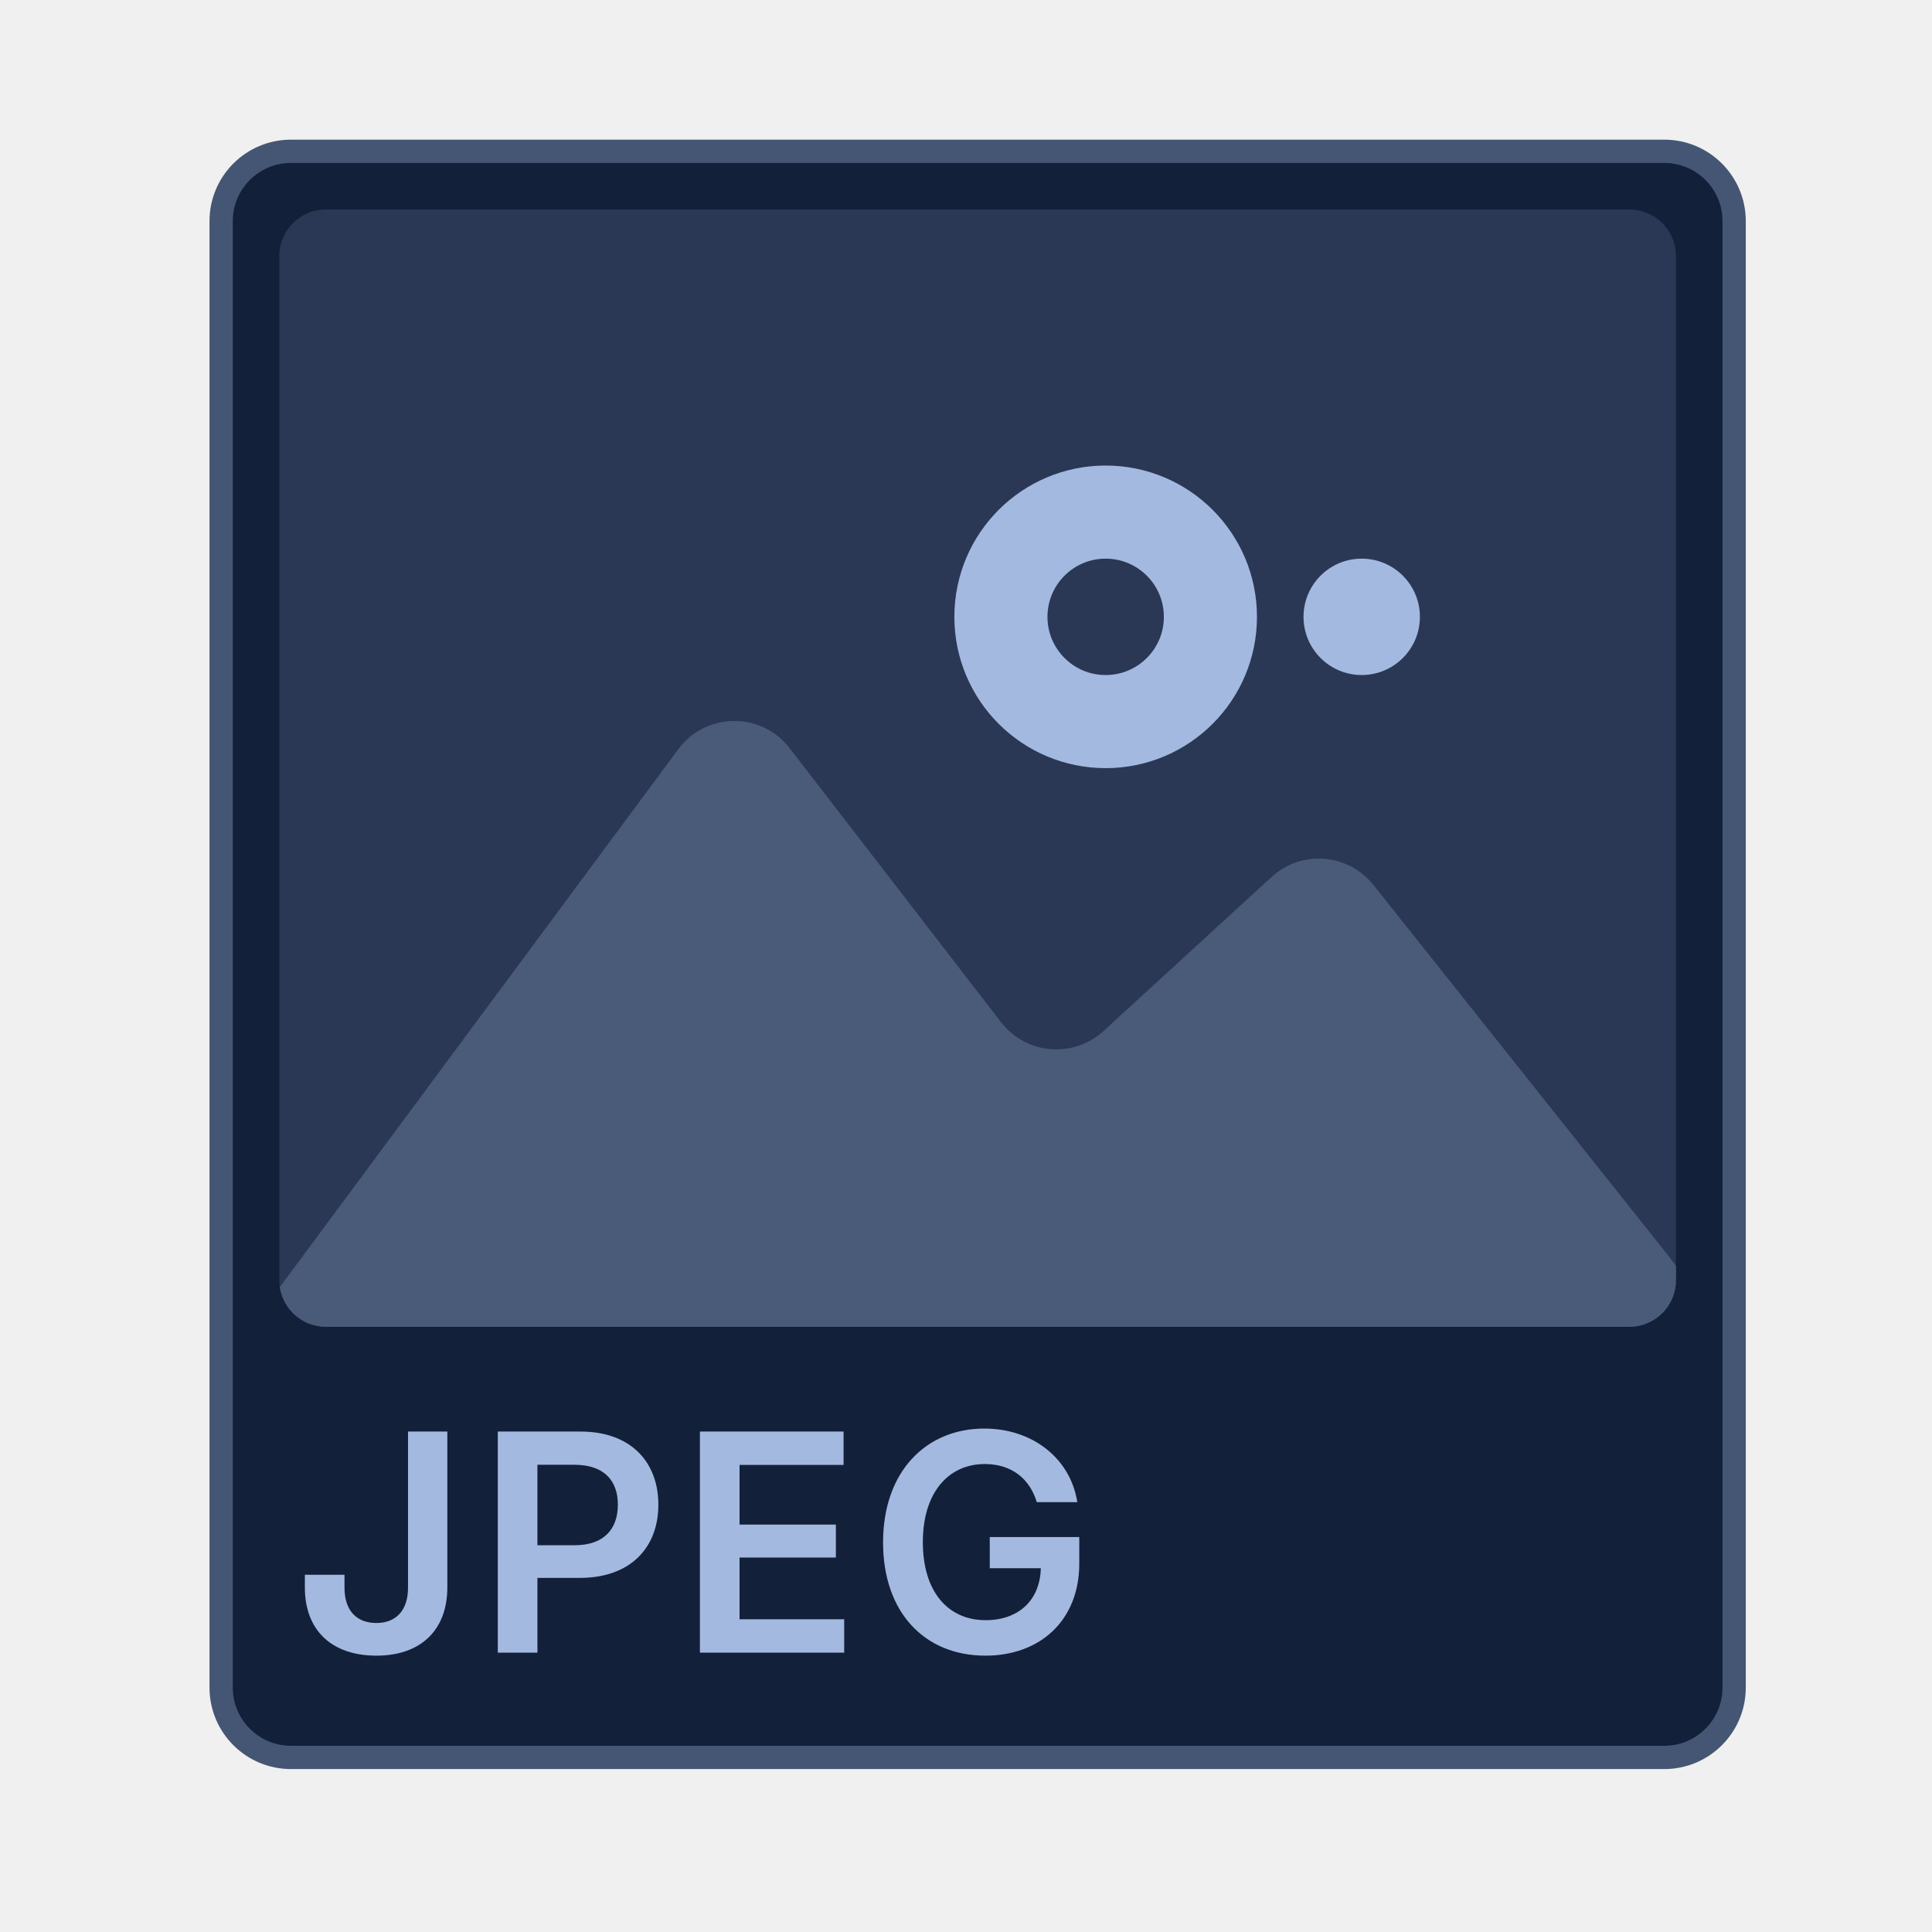
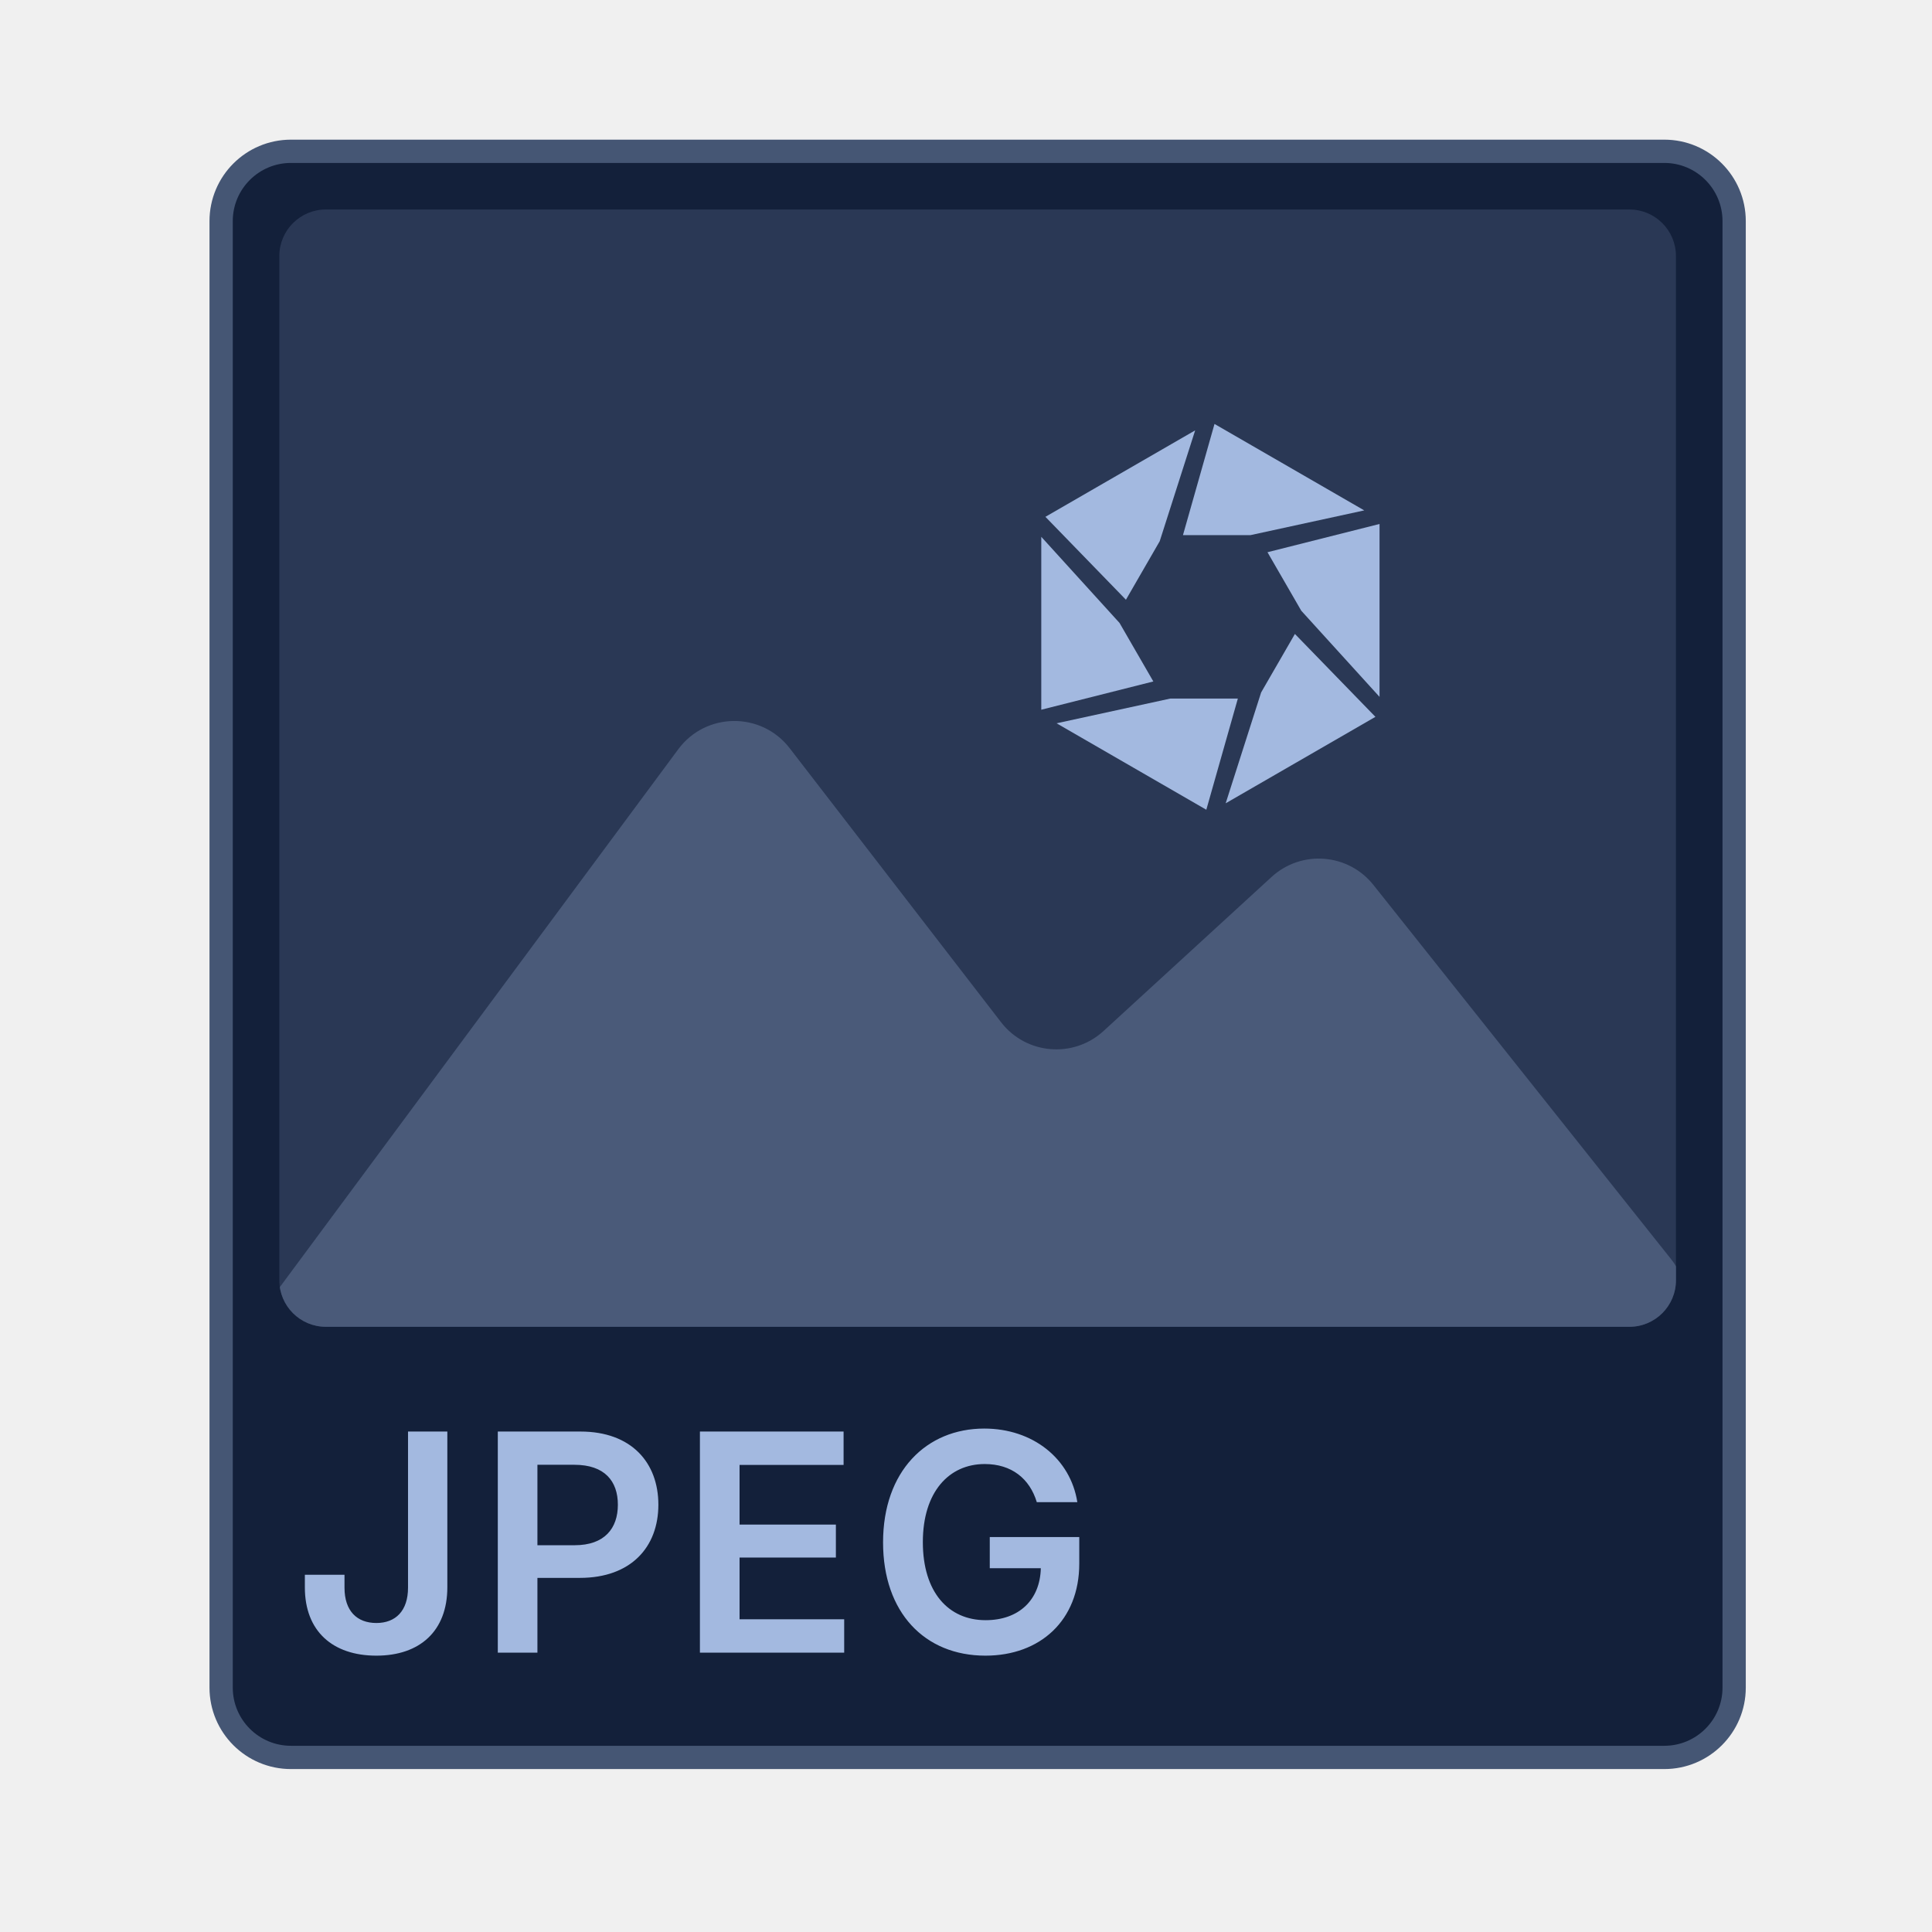
<svg xmlns="http://www.w3.org/2000/svg" viewBox="0 0 83 83" fill="none" role="img" aria-label="JPEG file icon">
  <rect x="9.5" y="6.5" width="65" height="69" rx="3" fill="#13203A" stroke="#455674" />
  <rect x="12" y="9" width="60" height="48" rx="2" fill="#2A3855" />
  <mask id="m81218706" style="mask-type:alpha" maskUnits="userSpaceOnUse" x="12" y="9" width="60" height="48">
    <rect x="12" y="9" width="60" height="48" rx="2" fill="#fff" />
  </mask>
  <g mask="url(#m81218706)">
    <path d="M29.138 32.189L11.835 55.547C11.614 55.846 11.454 56.186 11.363 56.547C10.922 58.314 12.238 60.033 14.059 60.067L63.005 60.991C63.333 60.997 63.659 60.949 63.971 60.85L70.352 58.82C72.354 58.183 73.098 55.738 71.79 54.093L59.003 38.018C57.92 36.657 55.91 36.499 54.628 37.674L47.408 44.293C46.112 45.48 44.078 45.305 43.005 43.914L33.924 32.142C32.708 30.566 30.323 30.589 29.138 32.189Z" fill="#4A5A79" />
  </g>
-   <circle cx="47.5" cy="26.5" r="4.5" stroke-width="4" stroke="#A3B9E0" />
-   <circle cx="58.5" cy="26.5" r="2.5" fill="#A3B9E0" />
+   <path d="M52.176 18.213L58.609 21.927L53.724 22.989L50.821 22.989Z" fill="#A3B9E0" />
+   <path d="M59.266 22.510L59.266 29.938L55.904 26.238L54.452 23.724Z" fill="#A3B9E0" />
+   <path d="M59.089 30.796L52.656 34.510L54.179 29.748L55.630 27.235Z" fill="#A3B9E0" />
+   <path d="M51.824 34.787L45.391 31.073L50.277 30.011L53.179 30.011Z" fill="#A3B9E0" />
+   <path d="M44.734 30.490L44.734 23.062L48.096 26.762L49.548 29.276Z" fill="#A3B9E0" />
+   <path d="M44.912 22.203L51.345 18.489L49.822 23.251L48.371 25.765Z" fill="#A3B9E0" />
  <path d="M16.17 71.128C18.032 71.128 19.218 70.076 19.218 68.188V61.5H17.529V68.207C17.529 69.208 16.993 69.725 16.17 69.725C15.335 69.725 14.8 69.208 14.8 68.207V67.653H13.097V68.195C13.097 70.076 14.29 71.128 16.17 71.128ZM21.386 71.0H23.088V67.787H24.911C27.105 67.787 28.284 66.467 28.284 64.643C28.284 62.833 27.124 61.5 24.937 61.5H21.386ZM23.088 66.384V62.928H24.676C25.976 62.928 26.544 63.63 26.544 64.643C26.544 65.657 25.976 66.384 24.688 66.384ZM30.069 71.0H36.267V69.565H31.772V66.913H35.91V65.498H31.772V62.935H36.241V61.5H30.069ZM42.336 71.128C44.682 71.128 46.366 69.616 46.366 67.174V66.033H42.521V67.372H44.714C44.682 68.737 43.771 69.604 42.343 69.604C40.742 69.604 39.646 68.399 39.646 66.25C39.646 64.095 40.768 62.896 42.304 62.896C43.458 62.896 44.236 63.521 44.542 64.535H46.283C45.99 62.667 44.376 61.372 42.285 61.372C39.799 61.372 37.937 63.202 37.937 66.263C37.937 69.266 39.716 71.128 42.336 71.128Z" fill="#A3B9E0" />
</svg>
